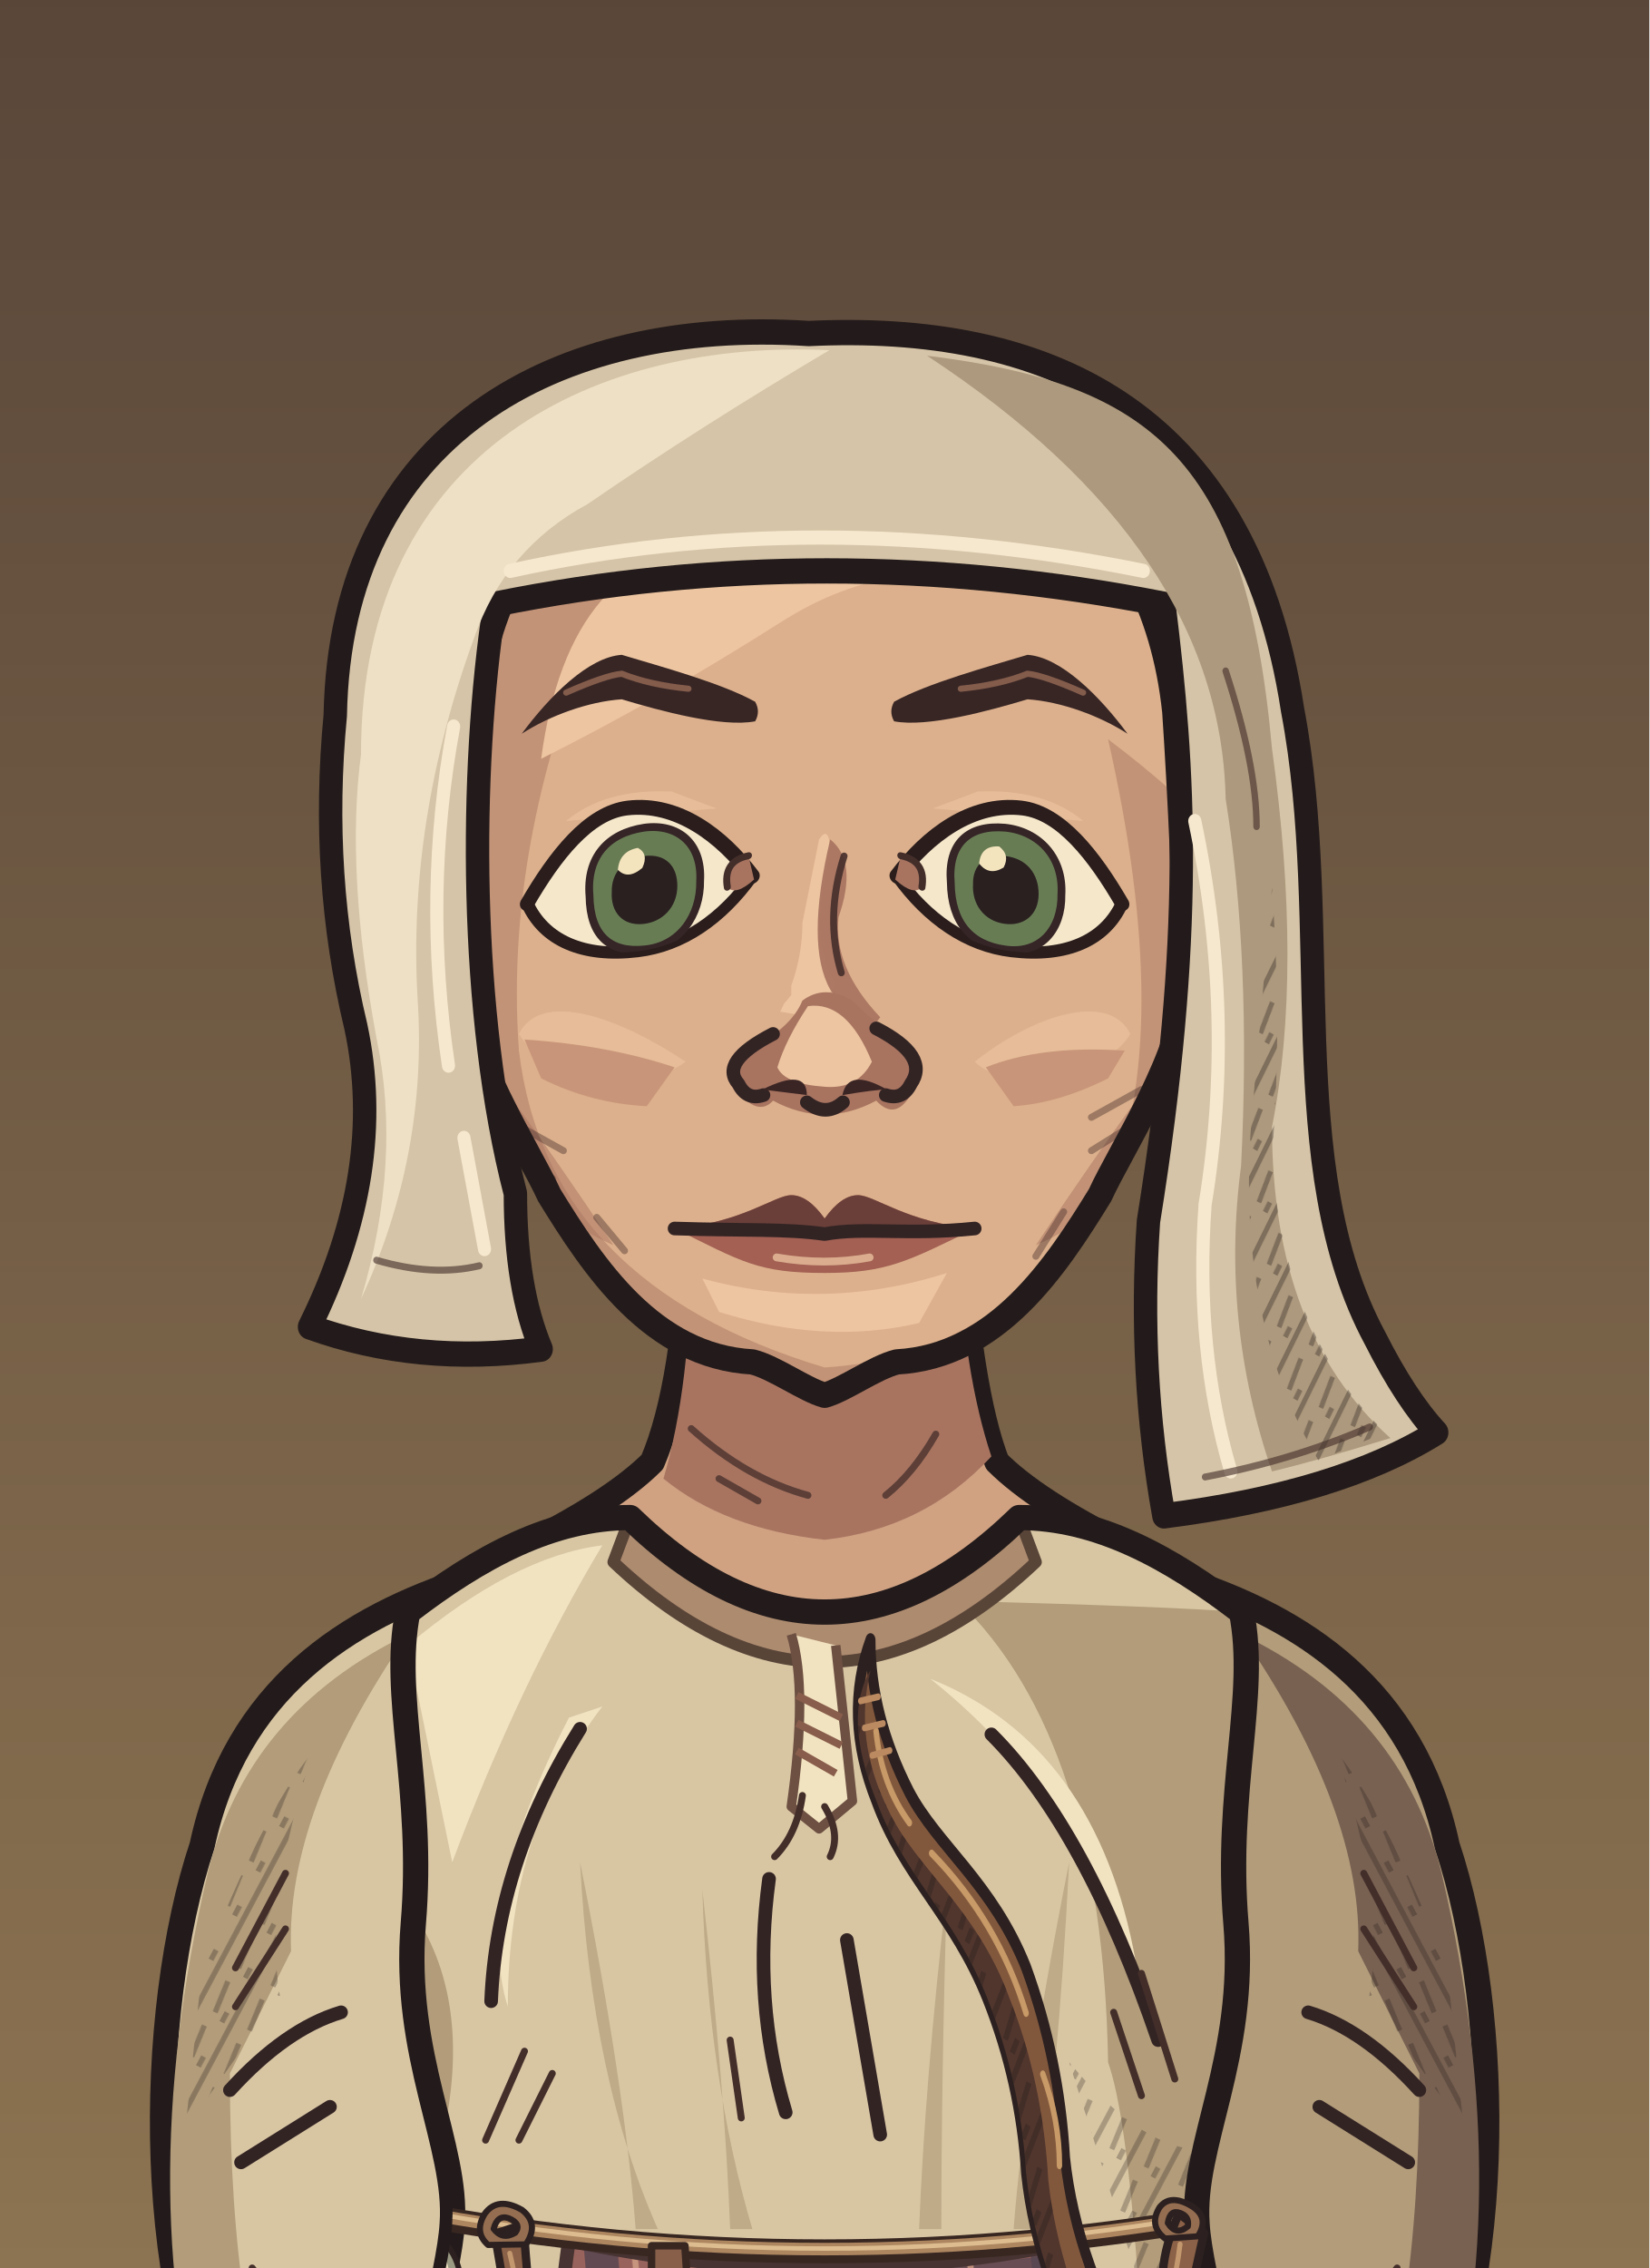
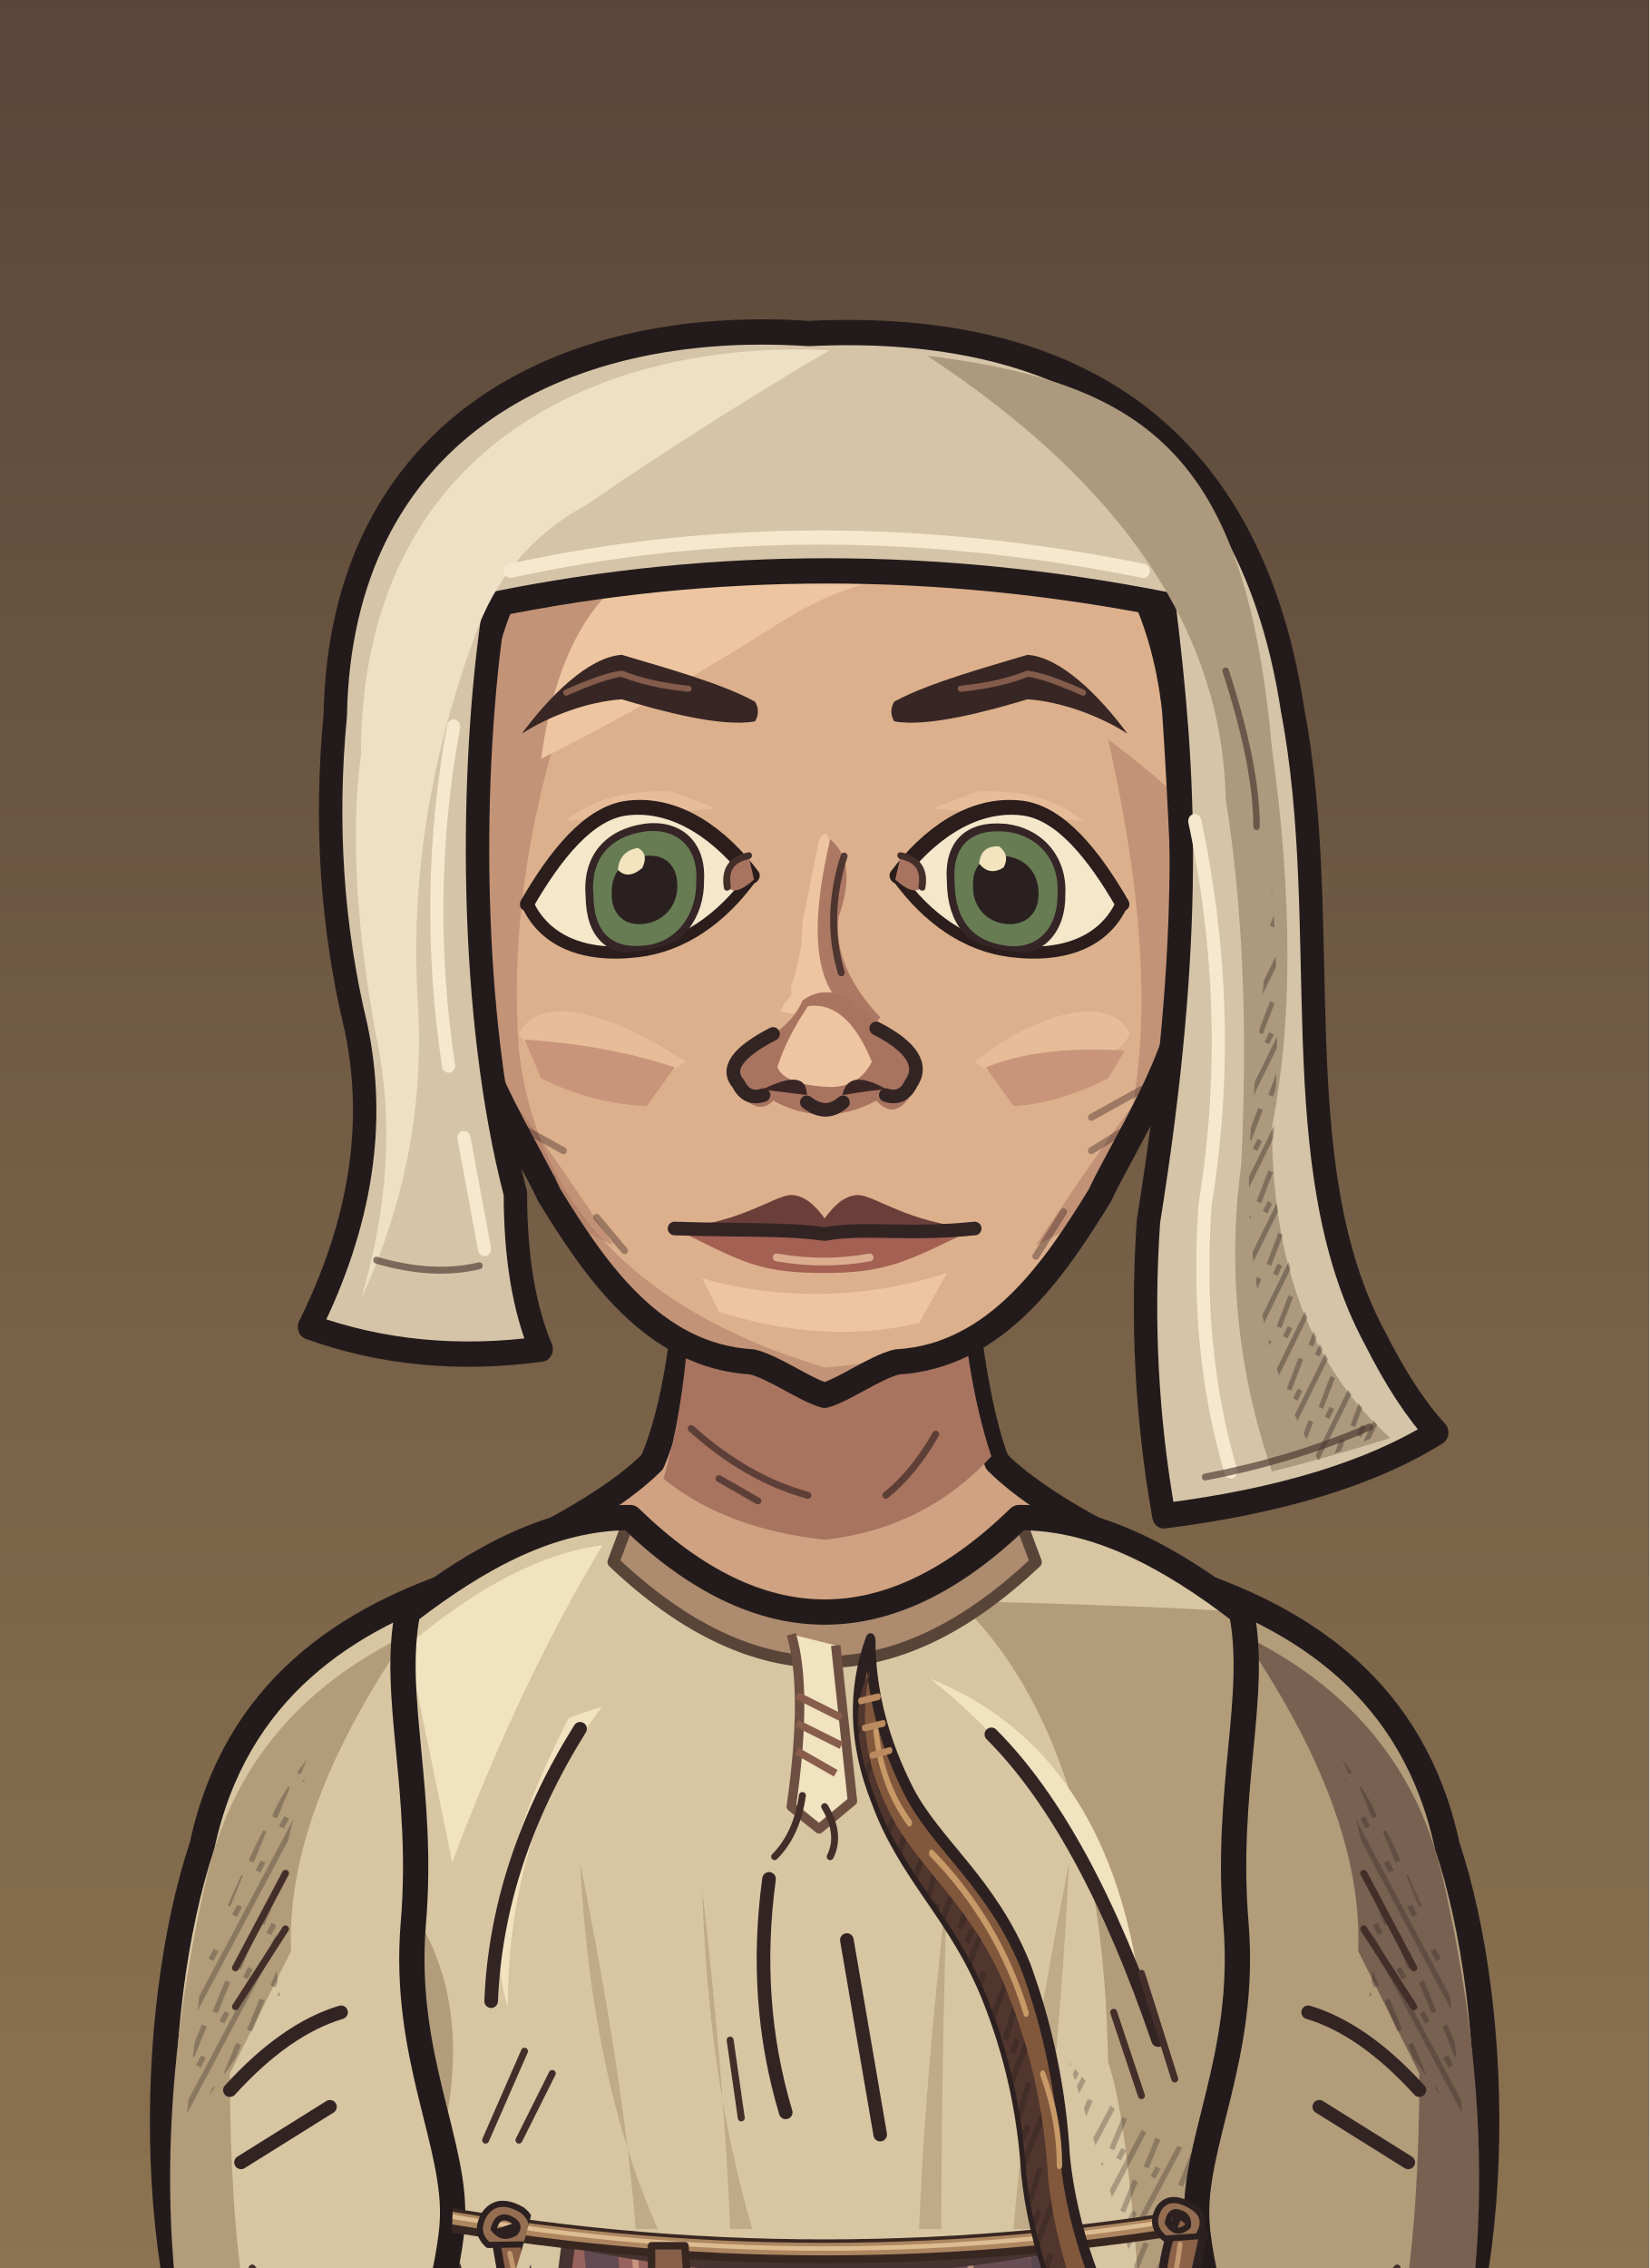
<svg xmlns="http://www.w3.org/2000/svg" xmlns:xlink="http://www.w3.org/1999/xlink" aria-labelledby="title" width="320" height="440" viewBox="0 0 320 440" role="img" data-belt="none">
  <defs>
    <style>
      .edge {stroke:#231b1b;stroke-width:4.55;stroke-linecap:round;stroke-linejoin:round}
      .seam {fill:none;stroke:#332424;stroke-width:2.45;stroke-linecap:round;stroke-linejoin:round}
      .etch {fill:none;stroke:#442e2a;stroke-width:1.25;stroke-linecap:round}
      .hair-line {fill:none;stroke:#967661;stroke-width:1.45;stroke-linecap:round}
      .white {fill:#f5e7ca;stroke:#2a1d1c;stroke-width:2.65;stroke-linejoin:round}
      .label {fill:#efdfc1;font:600 20px Georgia,serif}
      .muted {fill:#b8aa96;font:13px 'Segoe UI',sans-serif}
      .section {fill:#dcbb8e;font:600 14px 'Segoe UI',sans-serif}
    </style>
    <linearGradient id="umber" x2="0" y2="1" gradientUnits="objectBoundingBox">
      <stop stop-color="#594639" />
      <stop offset=".56" stop-color="#8e7552" />
      <stop offset="1" stop-color="#3c3029" />
    </linearGradient>
    <linearGradient id="ash" x2="0" y2="1" gradientUnits="objectBoundingBox">
      <stop stop-color="#3b423d" />
      <stop offset=".56" stop-color="#7a7d67" />
      <stop offset="1" stop-color="#242b28" />
    </linearGradient>
    <linearGradient id="rose" x2="0" y2="1" gradientUnits="objectBoundingBox">
      <stop stop-color="#51404a" />
      <stop offset=".56" stop-color="#8a6972" />
      <stop offset="1" stop-color="#372c33" />
    </linearGradient>
    <pattern id="paper-grain" width="63" height="57" patternUnits="userSpaceOnUse">
      <path d="M1 16l2-1m21-4 5-2m16 7 6-1M12 32l3-1m16 11 4-1m20-14 4 1M4 51l5-1m41 0 9-2" fill="none" stroke="#231a1b" stroke-width=".85" opacity=".19" />
      <path d="M4 5l9-1m29 2 2-1M1 40l4-1m12 9 1-1m21-23 4-1m9 12 5-2" fill="none" stroke="#f0dbb5" stroke-width=".85" opacity=".23" />
      <path d="M16 19h.6m13-3h.7m28 6h.7m-39 15h.6m23 4h.6m-12 11h.7m29-39h.7" fill="none" stroke="#21191a" stroke-width="1.2" opacity=".28" stroke-linecap="round" />
    </pattern>
    <pattern id="ink-lines" width="7" height="9" patternUnits="userSpaceOnUse" patternTransform="rotate(28)">
      <path d="M1 -2V10m2.8-8 .6 6m1.9-1v5" stroke="#271d1d" stroke-width=".95" fill="none" opacity=".65" />
    </pattern>
    <radialGradient id="vignette" cx=".5" cy=".39" r=".72">
      <stop offset=".47" stop-color="#20191c" stop-opacity="0" />
      <stop offset="1" stop-color="#20191c" stop-opacity=".48" />
    </radialGradient>
    <g id="firs" fill="currentColor">
      <path d="M10 439Q15 379 12 300L9 220 15 146 15 54 19 80 21 147 28 230 25 326 29 439Z" />
      <path d="M17 169Q27 174 45 174L57 169 49 179 27 187 17 185                M18 194Q29 196 52 192L63 183 56 194 26 205 16 207                M15 225Q46 230 67 218L77 206 71 223 42 238 18 241                M17 252Q48 255 78 245L91 230 84 249 52 266 20 269                M14 282Q40 281 71 278L88 261 84 281 57 291 19 298                M19 312Q43 316 69 310L88 299 84 310 58 322 22 325" />
      <path d="M6 312 0 315V284L11 285M0 266 13 270V250L0 249M0 220 15 221 15 206 0 202                M0 180 16 181V167L0 165M0 141 15 150V138L0 133M0 112 17 127V118L0 104" />
      <path d="M64 440Q55 380 58 324L59 258 63 217 68 222 65 266 68 328 76 440Z                M63 291Q78 294 89 282L100 267 96 283 81 301 62 307                M63 323Q80 323 106 304L98 321 68 339                M63 316Q44 306 37 293L41 307 64 329Z" />
    </g>
    <g id="brambles" fill="none" stroke="currentColor" stroke-linecap="round" stroke-linejoin="round">
      <path stroke-width="3.8" d="M9 440Q13 401 21 380T26 333m-8 57Q39 375 43 352m-28 46Q6 377 0 376M41 440Q41 402 63 385m-20 44q26-6 39-30" />
      <path stroke-width="2" d="M23 364l14-13m-12 4-7-15m20 29 17-4m-15-1 1-11m13 49 2-17m2 14 18-5m-34 32q-12-10-17-10" />
    </g>
    <g id="night-scratches" fill="none" stroke="currentColor" stroke-width="1.2" stroke-linecap="round">
      <path d="M16 113q32-11 54-8m-30 9 16-3m184-40q19-4 44 1m-11 7 19 4                M24 335q33-3 68-16m-44 16 26-4m164-9q31 5 60-3m-39 8 38-3                M27 391q22-6 52-5m168 14q28-8 57-8m-40 11 24-4                M55 178l18-6m177 36 17 3m-12-4 17-1" />
    </g>
    <g id="shirt-setting">
      <rect width="320" height="440" fill="url(#umber)" />
      <path d="M50 217q24 8 64 1l-15 7-56 6m176-90q39-13 70-5l-26 4 28 2-64 6" fill="#856c54" opacity=".5" />
      <use xlink:href="#firs" style="color:#342827" opacity=".52" transform="translate(-26 8)" />
      <use xlink:href="#firs" style="color:#413128" opacity=".58" transform="translate(340 101) scale(-1 .81)" />
      <use xlink:href="#night-scratches" style="color:#dfbb87" opacity=".28" />
      <use xlink:href="#brambles" style="color:#291f22" opacity=".71" />
      <rect width="320" height="440" fill="url(#vignette)" />
      <rect width="320" height="440" fill="url(#paper-grain)" />
    </g>
    <g id="armor-setting">
      <rect width="320" height="440" fill="url(#ash)" />
      <path d="M42 173q49-4 68 3l-43 6 25 3-49 4m151 35q47 10 104-6l-26 14-62 8Z" fill="#707764" opacity=".48" />
      <use xlink:href="#firs" style="color:#27312c" opacity=".64" transform="translate(-36 30)" />
      <use xlink:href="#firs" style="color:#303833" opacity=".75" transform="translate(324 45) scale(-.86 1.03)" />
      <use xlink:href="#brambles" style="color:#252a27" opacity=".62" transform="translate(319 10) scale(-1 1)" />
      <use xlink:href="#night-scratches" style="color:#d8d8a9" opacity=".28" transform="translate(-2 21)" />
      <rect width="320" height="440" fill="url(#vignette)" />
      <rect width="320" height="440" fill="url(#paper-grain)" />
    </g>
    <g id="woman-setting">
      <rect width="320" height="440" fill="url(#rose)" />
      <path d="M44 235q40-4 76-1l-20 6-36 2 19 3-44 5m183-50q35 3 60-3l-24 9-31 2" fill="#775d65" opacity=".6" />
      <use xlink:href="#firs" style="color:#3b2b34" opacity=".58" transform="translate(-20 84) scale(.86 .91)" />
      <use xlink:href="#firs" style="color:#3d2e39" opacity=".68" transform="translate(327 54) scale(-.85 .98)" />
      <path d="M300 440q-2-82-6-173l-9-103 7-35 12 42 9 98 7 171Z                M294 195q-10-18-25-24l-15-1 13-4 11 2 18 15                M285 162q-13-22-34-27l-7 4 7-11 17 4 20 17                M303 242q-18-23-36-27l-13 3 15-9 11 2 21 15" fill="#3a2b33" opacity=".64" />
      <use xlink:href="#brambles" style="color:#2d2229" opacity=".8" transform="translate(12 6)" />
      <use xlink:href="#night-scratches" style="color:#e1b8a8" opacity=".28" transform="translate(0 7)" />
      <rect width="320" height="440" fill="url(#vignette)" />
      <rect width="320" height="440" fill="url(#paper-grain)" />
    </g>
    <pattern id="mail-rings" width="14" height="13" patternUnits="userSpaceOnUse" patternTransform="rotate(-7)">
      <path d="M-1 2q3-3 6 0 1 3-2 5Q0 8-1 5M6 2q3-3 6 0 1 3-2 5Q7 8 6 5M3 8q3-3 6 0 1 3-2 5-3 1-4-2M10 8q3-3 6 0" fill="none" stroke="#2d2c28" stroke-width="1.6" stroke-linecap="round" />
      <path d="M-.5 4q1.5-2 3-1m5 1q1.4-2 3-1M4 10q1.5-2 3-1m4 1q1.4-2 3-1" fill="none" stroke="#9a9b87" stroke-width="1.12" opacity=".78" stroke-linecap="round" />
    </pattern>
    <pattern id="armor-plates" width="47" height="24" patternUnits="userSpaceOnUse" patternTransform="translate(4 4) rotate(2)">
      <path d="M1 0l21 .7 1 18-3 3-17-1-1-4Zm24 1 19-1 2 15-3 7-19-2Z" fill="#85867a" stroke="#352e2a" stroke-width="1.75" stroke-linejoin="round" />
      <path d="M2 2l18 .2-.2 4L5 7 4 17Zm24 0 16-1 1 4-14 2-3 10Z" fill="#a9a58d" />
      <path d="M19 4l4 14-3 3-16-1 13-4Zm22 2 4 10-2 5-17-1 13-4Z" fill="#62655f" />
      <path d="M7 7l1-.5m6 12 3-2m16-7 5-1m-7 5 4-2" fill="none" stroke="#d0c0a0" stroke-width=".9" opacity=".76" />
      <path d="M6 12q2-2 2.7 1-1 2.2-2.7.5Zm12 1q1.8-2 2.4.6-1 2.6-2.5.8Zm11 1q1-2.2 2.8-1-.2 2.9-2.8 2.1Zm12-2q2.2-1.4 2.3.8-1 2.3-2.3.5Z" fill="#3c342d" />
    </pattern>
    <clipPath id="portrait-frame">
      <rect width="320" height="752" />
    </clipPath>
    <clipPath id="wardrobe-torso-mask">
      <path d="M125 273 C111 273 98 280 85 290 C82 305 88 322 86 346 C84 370 94 386 93 400 C92 418 70 476 45 700 Q160 719 275 700 C250 476 228 418 227 400 C226 386 236 370 234 346 C232 322 238 305 235 290 C222 280 209 273 195 273 Q160 307 125 273Z" />
    </clipPath>
    <clipPath id="wardrobe-sleeve-mask">
      <path d="M96 284C74 291 54 304 48 332C38 362 37 415 55 445H87Q114 406 114 336Z" />
    </clipPath>
    <clipPath id="face-shape-clip">
      <path d="M 160 73 C 191 73 219 90 223 128 C 224 143 225 164 225 177 C 225 189 213.19 207 209.55 215 C 201.55 228 191 244 173 245 C 169 246 163.6 250 160 251 C 156.4 250 151 246 147 245 C 129 244 118.45 228 110.45 215 C 106.81 207 95 189 95 177 C 95 164 96 143 97 128 C 101 90 129 73 160 73 Z" />
    </clipPath>
    <clipPath id="face-features-eye-left">
      <path d="M-21 0 C-16 -8 -10 -15 -3 -15 C6 -15 14 -8 19.5 0 C14 7 7 11 -1 11 C-11 11 -18 7 -21 0Z" />
    </clipPath>
    <clipPath id="face-features-eye-right">
      <path d="M-21 0 C-16 -8 -10 -15 -3 -15 C6 -15 14 -8 19.5 0 C14 7 7 11 -1 11 C-11 11 -18 7 -21 0Z" />
    </clipPath>
    <clipPath id="face-features-nose-bridge">
      <path d="M154 144H167V179L172 185V187H149V185L154 179Z" />
    </clipPath>
    <clipPath id="full-costume-hands-clip">
      <rect x="0" y="445" width="320" height="307" />
    </clipPath>
    <mask id="quiver-behind-sleeve" maskUnits="userSpaceOnUse" x="0" y="0" width="320" height="752">
      <rect fill="white" x="0" y="0" width="320" height="752" />
-       <path d="M96 284C74 291 54 304 48 332C38 362 37 415 55 445H87Q114 406 114 336Z" fill="black" stroke="black" stroke-width="3.2" />
-       <path d="M125 273 C111 273 98 280 85 290 C82 305 88 322 86 346 C84 370 94 386 93 400 C92 418 70 476 45 700 Q160 719 275 700 C250 476 228 418 227 400 C226 386 236 370 234 346 C232 322 238 305 235 290 C222 280 209 273 195 273 Q160 307 125 273Z" fill="white" />
+       <path d="M96 284C74 291 54 304 48 332C38 362 37 415 55 445H87Q114 406 114 336Z" fill="black" class="edge" style="stroke:black" />
+       <g clip-path="url(#quiver-sleeve-interior)">
+         <path d="M125 273 C111 273 98 280 85 290 C82 305 88 322 86 346 C84 370 94 386 93 400 C92 418 70 476 45 700 Q160 719 275 700 C250 476 228 418 227 400 C226 386 236 370 234 346 C232 322 238 305 235 290 C222 280 209 273 195 273 Q160 307 125 273Z" fill="white" class="edge" style="stroke:black" />
+       </g>
    </mask>
+     <clipPath id="quiver-sleeve-interior">
+       <path d="M96 284C74 291 54 304 48 332C38 362 37 415 55 445H87Q114 406 114 336Z" />
+     </clipPath>
  </defs>
  <svg width="320" height="440" viewBox="11.636 0 296.727 408" overflow="hidden">
    <g data-part="full-costume">
      <rect width="320" height="752" fill="url(#umber)" />
      <ellipse cx="160" cy="731" rx="113" ry="10" fill="#261f20" opacity=".5" />
      <g>
        <g transform="translate(9 0)">
          <path d="M99 689Q119 683 138 691L142 718Q139 728 120 729H86Q72 728 77 717Q82 708 99 704Z" fill="#654939" class="edge" />
          <path d="M86 718Q108 706 137 711L139 720Q110 730 83 724Z" fill="#87624a" />
          <path d="M101 711L103 700Q115 704 136 707" class="etch" />
          <path d="M83 725Q108 731 137 724" class="seam" />
        </g>
      </g>
      <g transform="translate(320 0) scale(-1 1)">
        <g transform="translate(9 0)">
          <path d="M99 689Q119 683 138 691L142 718Q139 728 120 729H86Q72 728 77 717Q82 708 99 704Z" fill="#654939" class="edge" />
          <path d="M86 718Q108 706 137 711L139 720Q110 730 83 724Z" fill="#87624a" />
          <path d="M101 711L103 700Q115 704 136 707" class="etch" />
          <path d="M83 725Q108 731 137 724" class="seam" />
        </g>
      </g>
    </g>
    <g clip-path="url(#portrait-frame)">
      <g data-part="neck">
        <g id="face-shape-neck">
          <path d="M 136 219 Q 135 249 129 263 Q 122 270 106 278 L 123 301 197 301 214 278 Q 198 270 191 263 Q 186 250 184 219 Z" fill="#d0a282" class="edge" />
          <path d="M 136 224 184 224 Q 185 247 190 262 Q 178 275 160 277 Q 142 275 131 266 Q 136 249 136 224 Z" fill="#a87460" />
          <path d="M 136 257 q 10 9 21 12 m -16 -3 7 4 m 32 -12 q -4 7 -9 11" class="etch" opacity=".75" />
        </g>
      </g>
      <g id="wardrobe-outfit-nw_nov_womens_rubakha" data-outfit="nw_nov_womens_rubakha">
        <path d="M96 284C74 291 54 304 48 332C38 362 37 415 55 445H87Q114 406 114 336Z" fill="#d8c6a3" class="edge" data-part="sleeve-outline" data-side="left" />
        <g data-part="sleeve-left" clip-path="url(#wardrobe-sleeve-mask)">
          <path d="M49 337 Q56 308 85 294 Q63 326 64 351 L53 373 Q53 421 64 444 H50 Q35 397 49 337Z" fill="#b29c7a" />
          <path d="M48 354 Q59 326 68 315 Q59 342 62 359 L45 383Z" fill="url(#ink-lines)" opacity=".44" />
          <path d="M53 376 q10 -11 20 -14 m-18 27 16 -10 M52 414 q4 11 13 21" class="seam" />
          <path d="M54 354 l9 -17 m-9 24 9 -14 m-6 61 10 13" class="etch" />
          <path d="M39 421 Q61 428 103 420" fill="none" stroke="#806352" stroke-width="5" />
          <path d="M39 421 Q61 428 103 420" fill="none" stroke="#d0af86" stroke-width="1.55" stroke-dasharray="2 2.5" />
        </g>
        <g transform="translate(320 0) scale(-1 1)">
          <path d="M96 284C74 291 54 304 48 332C38 362 37 415 55 445H87Q114 406 114 336Z" fill="#b29c7a" class="edge" data-part="sleeve-outline" data-side="right" />
          <g data-part="sleeve-right" clip-path="url(#wardrobe-sleeve-mask)">
            <path d="M49 337 Q56 308 85 294 Q63 326 64 351 L53 373 Q53 421 64 444 H50 Q35 397 49 337Z" fill="#786151" />
            <path d="M48 354 Q59 326 68 315 Q59 342 62 359 L45 383Z" fill="url(#ink-lines)" opacity=".44" />
            <path d="M53 376 q10 -11 20 -14 m-18 27 16 -10 M52 414 q4 11 13 21" class="seam" />
            <path d="M54 354 l9 -17 m-9 24 9 -14 m-6 61 10 13" class="etch" />
            <path d="M39 421 Q61 428 103 420" fill="none" stroke="#806352" stroke-width="5" />
            <path d="M39 421 Q61 428 103 420" fill="none" stroke="#d0af86" stroke-width="1.55" stroke-dasharray="2 2.5" />
          </g>
        </g>
        <path d="M125 273 C111 273 98 280 85 290 C82 305 88 322 86 346 C84 370 94 386 93 400 C92 418 70 476 45 700 Q160 719 275 700 C250 476 228 418 227 400 C226 386 236 370 234 346 C232 322 238 305 235 290 C222 280 209 273 195 273 Q160 307 125 273Z" fill="#d8c6a3" />
        <g data-part="torso" clip-path="url(#wardrobe-torso-mask)">
          <path d="M85 296 Q104 280 120 278 Q105 303 93 335Z" fill="#f2e3c0" />
          <path d="M184 288 Q222 289 235 290 L280 710 H219 Q223 405 211 371 Q210 313 184 288Z" fill="#b29c7a" />
          <path d="M86 344 Q96 359 92 381 L77 402 L69 359Z" fill="#b29c7a" />
          <path d="M204 371 Q220 390 232 386 L231 416 L217 412Z" fill="url(#ink-lines)" opacity=".42" />
          <path d="M120 307 Q103 329 103 361 Q97 342 114 309Z M179 302 Q209 314 216 353 Q203 321 179 302Z" fill="#f2e3c0" />
          <path d="M133 412Q124 460 107 695Q94 680 133 412Z M174 418Q185 444 199 697Q185 684 174 418Z" fill="#f2e3c0" opacity=".68" />
          <path d="M134 423Q114 480 107 688 M158 447Q157 490 148 690" class="etch" />
          <path d="M50 693Q160 712 270 693" class="seam" />
          <path d="M116 311 Q101 335 100 360 M190 312 Q207 329 220 367 M150 338 q-3 22 3 42 m11 -31 6 35 M184 420q5 12 6 24" class="seam" />
          <path d="M106 369 l-7 16 m12 -12 -6 12 M217 355 l6 19 m-11 -12 5 15 M143 367 l2 14 m65 44 4 13" class="etch" />
          <path d="M125 273 Q160 307 195 273 l3 8 Q160 317 122 281Z" fill="#ad8b6f" stroke="#594538" stroke-width="2.15" stroke-linejoin="round" />
          <path d="M154 294Q157 304 154 325l5 4 6-5-3-28" fill="#f2e3c0" stroke="#6d5042" stroke-width="1.7" stroke-linejoin="round" />
          <path d="M155 305l8 4m-8 1 8 4m-8 1 7 4" fill="none" stroke="#885d4b" stroke-width="1.35" />
          <path d="M156 323Q155 330 151 334 M160 325Q163 330 161 334" class="etch" />
          <path d="M116 335 Q124 375 126 401 L130 401 Q118 374 116 335Z" fill="#b29c7a" opacity="0.66" />
          <path d="M138 340 Q142 375 143 401 L147 401 Q139 374 138 340Z" fill="#b29c7a" opacity="0.66" />
          <path d="M182 340 Q178 375 177 401 L181 401 Q181 374 182 340Z" fill="#b29c7a" opacity="0.66" />
          <path d="M204 335 Q196 375 194 401 L198 401 Q202 374 204 335Z" fill="#b29c7a" opacity="0.66" />
          <g data-part="checked-waist-panel">
            <defs>
              <pattern id="wardrobe-nw-checked-waist-panel-weave" width="20" height="20" patternUnits="userSpaceOnUse" patternTransform="rotate(-5)">
                <rect width="20" height="20" fill="#98635c" />
                <path d="M4 0V20" fill="none" stroke="#564550" stroke-width="6" opacity="0.84" />
                <path d="M0 5H20" fill="none" stroke="#564550" stroke-width="6.5" opacity="0.72" />
                <path d="M10 0V20 M0 11H20" fill="none" stroke="#d5a186" stroke-width="1.1" opacity="0.78" />
              </pattern>
            </defs>
            <path d="M114 403 Q160 413 206 403 Q213 452 222 646 Q160 655 98 646 Q107 452 114 403Z" fill="url(#wardrobe-nw-checked-waist-panel-weave)" stroke="#473331" stroke-width="2.45" stroke-linejoin="round" />
            <path d="M190 411Q191 529 185 646h6Q197 530 194 410Z" fill="#4f3540" opacity="0.54" />
            <path d="M189 415Q190 530 185 646" fill="none" stroke="#e0ab8c" stroke-width="1.2" opacity="0.53" />
          </g>
        </g>
        <path d="M125 273 C111 273 98 280 85 290 C82 305 88 322 86 346 C84 370 94 386 93 400 C92 418 70 476 45 700 Q160 719 275 700 C250 476 228 418 227 400 C226 386 236 370 234 346 C232 322 238 305 235 290 C222 280 209 273 195 273 Q160 307 125 273Z" fill="none" class="edge" />
      </g>
      <g id="face-shape">
        <path d="M 160 73 C 191 73 219 90 223 128 C 224 143 225 164 225 177 C 225 189 213.19 207 209.55 215 C 201.55 228 191 244 173 245 C 169 246 163.6 250 160 251 C 156.4 250 151 246 147 245 C 129 244 118.45 228 110.45 215 C 106.81 207 95 189 95 177 C 95 164 96 143 97 128 C 101 90 129 73 160 73 Z" fill="#dcb08c" />
        <g clip-path="url(#face-shape-clip)">
          <path d="M 70 141 Q 104 91 123 103 Q 102 148 105 189 Q 110 231 160 246 Q 192 244 211 214 Q 223 186 211 133 Q 235 151 250 174 L 250 265 70 265 Z" fill="#c39377" />
          <path d="M 109 136.5 Q 114 99 142 98 Q 173 89 195 107 Q 174 98 152 112 Q 130 126 109 136.5 Z" fill="#edc5a0" />
          <g transform="translate(160 0) scale(-1 1)">
            <path d="M 25 191 C 37 183 51 178 55 186 C 51 193 34 197.667 25 191 Z" fill="#edc5a0" opacity=".605" />
            <path d="M 27 192 Q 39 188 54 187 L 51 194 Q 42 198.5 32 199 Z" fill="#c9957a" />
            <path d="M 56 198 Q 48 209 38 224 Q 52 218 62 202 Z" fill="#a87460" opacity=".51" />
          </g>
          <g transform="translate(160 0) scale(1 1)">
            <path d="M 27 191 C 37 183 51 178 55 186 C 51 193 34 197.667 27 191 Z" fill="#edc5a0" opacity=".605" />
            <path d="M 29 192 Q 39 188 54 189 L 51 194 Q 42 198.5 34 199 Z" fill="#c9957a" />
            <path d="M 56 198 Q 48 209 38 224 Q 52 218 62 202 Z" fill="#a87460" opacity=".51" />
          </g>
          <path d="M 92 183 Q 99 211 120 232 L 132 247 119 248 Q 98 234 85 212 Z M 229 184 Q 224 217 203 241 L 193 250 209 247 Q 230 233 240 211 Z" fill="url(#ink-lines)" opacity=".42" />
          <path d="M 138 230 Q 160 236 182 229 L 177 238 Q 160 242 141 236 Z" fill="#edc5a0" />
          <path d="M 104 202 l 9 5 m -8 1 6 4 m 97 -11 9 -5 m -9 11 8 -5 m -97 17 5 6 m 74 1 5 -8" class="etch" opacity=".42" />
        </g>
        <path d="M 160 73 C 191 73 219 90 223 128 C 224 143 225 164 225 177 C 225 189 213.19 207 209.55 215 C 201.55 228 191 244 173 245 C 169 246 163.6 250 160 251 C 156.4 250 151 246 147 245 C 129 244 118.45 228 110.45 215 C 106.81 207 95 189 95 177 C 95 164 96 143 97 128 C 101 90 129 73 160 73 Z" fill="none" class="edge" />
      </g>
      <g clip-path="url(#face-shape-clip)">
        <g data-part="eyes">
          <g transform="matrix(1 -0.12 0 1 127.5 160)">
            <path d="M-14 -14 Q-7 -19 5 -17 L13 -13" fill="#edc5a0" opacity=".65" />
            <path d="M-21 0 C-16 -8 -10 -15 -3 -15 C6 -15 14 -8 19.5 0 C14 7 7 11 -1 11 C-11 11 -18 7 -21 0Z" class="white" style="stroke-width:2.15" />
            <g clip-path="url(#face-features-eye-left)">
              <g transform="translate(0 0) scale(1 1)">
                <path d="M-9.8 0 C-10.4 -7 -6.6 -10.9 0 -11.1 C6.1 -11.2 10.5 -7 10.1 -.3 C10.2 5.9 6.4 11 0 10.8 C-6.1 10.7 -9.7 7.2 -9.8 0Z" fill="#687c54" stroke="#352526" stroke-width="1.4" />
                <path d="M-5.8 -.2C-5.9-3.8-3.5-6 .1-6 3.8-6 6-3.6 6 .1 6 3.9 3.3 6.3-.2 6.2-3.9 6.1-6 3.3-5.8-.2Z" fill="#2a2020" />
                <path d="M-4.7-4.1Q-4.4-7.4-1.1-7.6 .9-6.3-.3-3.9-2.9-2-4.7-4.1Z" fill="#f3e4bd" />
              </g>
            </g>
            <path d="M-21 0 C-16 -8 -10 -15 -3 -15 C6 -15 14 -8 19.5 0" fill="none" stroke="#2a1d1c" stroke-width="2.65" stroke-linecap="round" />
            <path d="M18.8 -3.8 Q14.2 -3.4 15 1.4 Q16.5 3.2 19.8 .6Z" fill="#a87460" />
            <path d="M18.8 -3.8 Q14.2 -3.4 15 1.4" class="etch" />
          </g>
          <g transform="matrix(-1 -0.12 0 1 192.5 160)">
            <path d="M-14 -14 Q-7 -19 5 -17 L13 -13" fill="#edc5a0" opacity=".65" />
            <path d="M-21 0 C-16 -8 -10 -15 -3 -15 C6 -15 14 -8 19.5 0 C14 7 7 11 -1 11 C-11 11 -18 7 -21 0Z" class="white" style="stroke-width:2.15" />
            <g clip-path="url(#face-features-eye-right)">
              <g transform="translate(0 0) scale(-1 1)">
                <path d="M-9.8 0 C-10.4 -7 -6.6 -10.9 0 -11.1 C6.1 -11.2 10.5 -7 10.1 -.3 C10.2 5.9 6.4 11 0 10.8 C-6.1 10.7 -9.7 7.2 -9.8 0Z" fill="#687c54" stroke="#352526" stroke-width="1.4" />
                <path d="M-5.8 -.2C-5.9-3.8-3.5-6 .1-6 3.8-6 6-3.6 6 .1 6 3.9 3.3 6.3-.2 6.2-3.9 6.1-6 3.3-5.8-.2Z" fill="#2a2020" />
                <path d="M-4.7-4.1Q-4.4-7.4-1.1-7.6 .9-6.3-.3-3.9-2.9-2-4.7-4.1Z" fill="#f3e4bd" />
              </g>
            </g>
            <path d="M-21 0 C-16 -8 -10 -15 -3 -15 C6 -15 14 -8 19.5 0" fill="none" stroke="#2a1d1c" stroke-width="2.65" stroke-linecap="round" />
            <path d="M18.8 -3.8 Q14.2 -3.4 15 1.4 Q16.5 3.2 19.8 .6Z" fill="#a87460" />
            <path d="M18.8 -3.8 Q14.2 -3.4 15 1.4" class="etch" />
          </g>
        </g>
        <g data-part="brows">
          <g transform="matrix(1 0 0 1 127.5 129)">
            <path d="M-22 3 C-17 -3.76 -10 -10.8 -4 -11.2 C3 -9.1 14 -6.1 20 -2.76 Q21 -1 20 0.76 C14 1.9 3 -1.1 -4 -3.2 C-10 -2.8 -17 -0.24 -22 3Z" fill="#382625" />
            <path d="M-14 -4.4 Q-7 -7.5 -4 -7.8 Q1 -5.8 8 -5.1" fill="none" stroke="#835c4b" stroke-width="1.1" stroke-linecap="round" />
          </g>
          <g transform="matrix(-1 0 0 1 192.5 129)">
            <path d="M-22 3 C-17 -3.76 -10 -10.8 -4 -11.2 C3 -9.1 14 -6.1 20 -2.76 Q21 -1 20 0.76 C14 1.9 3 -1.1 -4 -3.2 C-10 -2.8 -17 -0.24 -22 3Z" fill="#382625" />
            <path d="M-14 -4.4 Q-7 -7.5 -4 -7.8 Q1 -5.8 8 -5.1" fill="none" stroke="#835c4b" stroke-width="1.1" stroke-linecap="round" />
          </g>
        </g>
        <g data-part="nose">
          <g clip-path="url(#face-features-nose-bridge)">
            <path d="M159 151 Q161 148 161 154 Q157 169 162 177 L158 183 152 182 Q156 174 156 166Z" fill="#edc5a0" />
            <path d="M161 151 Q166 155 162.5 165 Q161.5 174 170 183 L167 187 161 178 Q156.5 170 161 151Z" fill="#a87460" opacity=".93" />
            <path d="M163.5 154 Q160 165 163 175" class="etch" opacity=".9" />
          </g>
          <path d="M156 180 Q160 177 165 180 C167 182 169.28 184 174 188 Q178 192 176 196 Q173 202 169.28 198 Q160 203 150.72 198 Q148 201 144 196 Q142 192 146 189 Q154 185 156 180Z" fill="#a87460" />
          <path d="M157 181 Q164 180 168.5 191 Q165.95 196 160 195.5 Q152.775 195 151.5 192 Q153 187 157 181Z" fill="#edc5a0" />
          <path d="M150.72 186 Q141 191 144.5 195 Q146 198 149 197 M169.28 185 Q179 190 175.5 195 Q174 198 171 197" class="seam" />
          <path d="M148.8 196 q8 -4 8 1 q-8 -1 -8 -1Z M163.2 197 q1 -5 8 -1 q-2 0 -8 1Z" fill="#3b2524" />
          <path d="M156.8 198.3 Q160.25 201 163.3 198.3" class="seam" />
        </g>
        <g data-part="mouth">
          <path d="M133 221 C145.15 220 151 215 154 215 Q157 215 160 219.2 Q163 215 166 215 C169 215 174.85 220 187 221 C174.85 227 171 229 160 229 C148 229 145.15 227 133 221Z" fill="#a36053" />
          <path d="M133 221 C145.15 220 151 215 154 215 Q157 215 160 219.2 Q163 215 166 215 C169 215 174.85 220 187 221 C174.85 222.25 167 220.7 160 222 C153 221 145.15 221.4 133 221Z" fill="#56322f" opacity=".72" />
          <path d="M133 221 C145.15 221.4 153 221 160 222 C167 220.7 174.85 222.25 187 221" class="seam" />
          <path d="M151.36 226.2 Q160 227.7 168.1 226.2" fill="none" stroke="#edc5a0" stroke-width="1.4" stroke-linecap="round" opacity=".76" />
        </g>
      </g>
      <g id="headgear-nw_nov_plain_veil">
        <g transform="matrix(0.926 0 0 1 11.765 -4.3)">
          <path d="M65 133 C66 82.3 108 61.3 157 64.3 C202 62.3 242 77.3 251 132 C259 171 249 214 267 245 Q273 256 279 262 Q260 273 226 277 Q221 251 223 224 C232 172 230 143 226 113 Q160 101 96 113 C91 143 91 187 100 219 Q100 236 105 247 Q81 250 60 243 Q75 215 69 189 Q62 162 65 133 Z" fill="#d5c4a7" class="edge" />
          <path d="M70 140 C70 84.3 117 65.3 161 67.3 Q136 81 114 95 Q98 103 92 119 Q79 152 81 184 Q83 212 70 238 Q78 213 73 191 Q67 161 70 140 Z" fill="#eee0c5" />
          <path d="M180 68.3 C224 73.3 242 87.3 247 139 Q253 179 247 207 Q247 244 270 263 Q256 267 247 269 Q237 242 241 214 Q243 177 238 148 Q237 103 180 68.3 Z" fill="#ad997d" />
          <path d="M247 164 Q249 190 247 212 Q249 244 269 262 L256 267 Q240 242 243 206 Z" fill="url(#ink-lines)" opacity=".53" />
          <path d="M99 107 Q158 95 222 107 M88 135 Q82 165 87 196 M90 209 L94 229 M232 152 Q240 187 234 221 Q232 247 239 269" fill="none" stroke="#f6e8ce" stroke-width="2.55" stroke-linecap="round" stroke-linejoin="round" />
          <path d="M73 231 Q84 234 93 232 M234 270 Q251 267 266 261 M238 125 Q244 142 244 153" class="etch" opacity=".62" />
        </g>
      </g>
    </g>
    <g data-part="waist-accessories">
      <g data-part="pouch-cord" clip-path="url(#wardrobe-torso-mask)">
        <path d="M85 398Q160 412 235 398" fill="none" stroke="#382721" stroke-width="4.3" stroke-linecap="round" stroke-linejoin="round" data-material-surface="fixed" />
        <path d="M85 397.6Q160 411.6 235 397.6" fill="none" stroke="#ad8660" stroke-width="2.25" stroke-linecap="round" stroke-linejoin="round" data-material-surface="fixed" />
        <path d="M86 397.5Q160 411.5 234 397.5" fill="none" stroke="#ddbd90" stroke-width="0.8" stroke-linecap="round" stroke-linejoin="round" data-material-surface="fixed" />
      </g>
      <g mask="url(#quiver-behind-sleeve)">
        <g data-part="quiver" data-style="leather_covered" transform="translate(102.25 400.85)">
          <g data-part="quiver-hanger">
            <path d="M-1.6 1L3.6-.7Q4.2 10 5.7 19.8Q6.7 25.4 3.8 28.4L.3 27.2Q2.5 23.2 1.6 19.2Q-.1 10-1.6 1Z" fill="#8b6147" stroke="#2c2120" stroke-width="1.5" stroke-linecap="round" stroke-linejoin="round" />
            <path d="M1.1 4.5Q2.8 11.5 3.4 18.7Q4.3 22.7 3.1 24.8" fill="none" stroke="#c3986e" stroke-width="0.9" stroke-linecap="round" stroke-linejoin="round" />
            <path d="M-2.8 3Q-5.4.7-3.4-2.6Q-1.1-5.8 3.3-3.3Q6.5-.8 4 2.9ZM-1.8.1Q-.2 2.2 2.1.8Q3.3-.8.9-1.8Q-1.1-2.5-1.8.1Z" fill="#956e51" stroke="#2c2120" stroke-width="1.1" stroke-linecap="round" stroke-linejoin="round" fill-rule="evenodd" />
          </g>
          <g data-part="quiver-body">
            <path d="M-18 27Q-8 22 4 25C5 52 11 72 17 101Q23 129 22 139Q12 147-3 142L-10 110Q-17 75-18 27Z" fill="#765045" stroke="#2c2120" stroke-width="2.2" stroke-linecap="round" stroke-linejoin="round" />
            <path d="M-.5 32Q3 63 12 99Q19 130 18.5 141Q13 144 8 143Q10 124 4 102Q-3 71-6 37Z" fill="#53392f" />
            <path d="M-.5 32Q3 63 12 99Q19 130 18.5 141Q13 144 8 143Q10 124 4 102Q-3 71-6 37Z" fill="url(#ink-lines)" opacity="0.56" />
            <path d="M-14 37Q-13 71-7 94m1 6 6 30" fill="none" stroke="#b48062" stroke-width="1.22" stroke-linecap="round" stroke-linejoin="round" />
            <path d="M-11 46l.3 3m.25 4 .3 3m.3 4 .3 3m.5 4 .35 3m.5 4 .5 3m.6 4 .6 3m1 4 .6 3m.8 4 .7 3m.8 4 .6 3m.75 4 .65 3m.65 4 .7 3" fill="none" stroke="#c49a76" stroke-width="0.85" stroke-linecap="round" stroke-linejoin="round" />
            <path d="M-4.6 134Q10 138 22 131l.2 8Q11 148-3 142Z" fill="#8e624b" stroke="#2c2120" stroke-width="1.4" stroke-linecap="round" stroke-linejoin="round" />
            <path d="M-1.5 136.8q9.6 2.6 19.8-1.8" fill="none" stroke="#c39670" stroke-width="0.88" stroke-linecap="round" stroke-linejoin="round" />
            <path d="M-18.7 27.2Q-19.4 22.3-9 21.3Q2.3 20 5 24.7Q4 30-5.5 32Q-16.5 32.6-18.7 27.2Z" fill="#382a23" stroke="#2c2120" stroke-width="1.6" stroke-linecap="round" stroke-linejoin="round" />
            <path d="M-16.2 24.5Q-8.2 20.7 2.25 23.5" fill="none" stroke="#8c5f48" stroke-width="1.05" stroke-linecap="round" stroke-linejoin="round" />
            <path d="M-12.5 29Q-14.9 20-17.5 15Q-23.7 11.9-23.2 2.1Q-15.8 7.1-15.1 14.1Q-11.6 21.3-10.7 28.3Z" fill="#c4aa8e" stroke="#2c2120" stroke-width="1" stroke-linecap="round" stroke-linejoin="round" />
            <path d="M-7.4 29Q-9 20-10 12.2Q-14 8.1-12.1 1Q-6.8 5.7-7.9 12.4Q-6.2 21.1-5.6 28.7Z" fill="#9b9a83" stroke="#2c2120" stroke-width="1" stroke-linecap="round" stroke-linejoin="round" />
            <path d="M-4.4 29Q-4 22-5 17.4Q-8.4 12.4-5.7 7.8Q-1 12.1-2.9 17.1Q-2 23.1-2.6 29Z" fill="#d2b897" stroke="#2c2120" stroke-width="1" stroke-linecap="round" stroke-linejoin="round" />
            <path d="M-21.3 5.3Q-18.1 8.2-16.5 13.4m5.4-9.5 1.8 7.8m3.6-1.7 1.2 6.1" fill="none" stroke="#ece0be" stroke-width="0.8" stroke-linecap="round" stroke-linejoin="round" />
            <path d="M-18.7 26Q-13 31.7-2.2 28Q2.1 26.8 5 24L5.1 30.8Q-4 37-17.4 33.9Z" fill="#8c5f48" stroke="#2c2120" stroke-width="1.45" stroke-linecap="round" stroke-linejoin="round" />
            <path d="M-16.5 29.4Q-7.1 33.2 2.8 28.2" fill="none" stroke="#d8b58a" stroke-width="1" stroke-linecap="round" stroke-linejoin="round" />
          </g>
        </g>
      </g>
      <g data-part="bow-case" data-style="plain_leather" transform="translate(225.25 399.702)">
        <g data-part="bow-case-hanger">
          <path d="M-1.5 -1.5L3 2Q1.9 7 1 11Q-.3 20-6 28L-11 25Q-6 18-4.4 9Q-4 4-1.5 -1.5Z" fill="#8b6147" stroke="#2c2120" stroke-width="1.5" stroke-linecap="round" stroke-linejoin="round" />
          <path d="M-1.3 4Q-1.9 9-3.2 14Q-4.8 20-7.8 23.9" fill="none" stroke="#c3986e" stroke-width="0.9" stroke-linecap="round" stroke-linejoin="round" />
          <path d="M-4 3Q-7 .7-5 -2.6Q-3 -5.2 1 -2.7Q4-.7 1.9 2.6ZM-3.5 .2Q-2 2.6.1 .8Q.4 -1-1.3 -1.6Q-3.1 -2.3-3.5 .2Z" fill="#956e51" stroke="#2c2120" stroke-width="1.1" stroke-linecap="round" stroke-linejoin="round" fill-rule="evenodd" />
        </g>
        <g data-part="bow-case-body" transform="translate(0 20) scale(1 1.37) translate(0 -20)">
          <path d="M-28 28Q-18 17 4 21C2 40 5 64 11 79C20 106 52 123 49 160Q48 168 43 170Q37 170 36 161C37 134 10 119-5 95Q-22 72-28 28Z" fill="#5d4134" stroke="#2c2120" stroke-width="2.15" stroke-linecap="round" stroke-linejoin="round" />
          <path d="M1 27C-.2 50 3 69 9 84C21 111 49 126 47 159Q46 165 42 167C47 139 19 117 4 96Q-7 76-10 35Z" fill="#453129" />
          <path d="M1 27C-.2 50 3 69 9 84C21 111 49 126 47 159Q46 165 42 167C47 139 19 117 4 96Q-7 76-10 35Z" fill="url(#ink-lines)" opacity="0.59" />
          <path d="M-24 35Q-19 71-3 94C12 116 37 134 38.7 155m.1 3q-.1 5 2.5 8" fill="none" stroke="#aa7b59" stroke-width="1.16" stroke-linecap="round" stroke-linejoin="round" />
          <path d="M-18 43l.4 4m.55 4 .6 4m.65 4 1 4M3 98l2.4 3.5m3.2 4 2.6 3.2m9 10 2.3 2.7m3.2 4 2.6 3" fill="none" stroke="#c19169" stroke-width="0.72" stroke-linecap="round" stroke-linejoin="round" />
          <path d="M-28.4 26.5Q-18.5 17 4.6 19.5Q2.5 25-12.2 31Q-25.4 35-28.4 26.5Z" fill="#332722" stroke="#2c2120" stroke-width="1.55" stroke-linecap="round" stroke-linejoin="round" />
          <path d="M-21 24.1Q-13.9 20.7-2.7 20.8" fill="none" stroke="#967355" stroke-width="0.75" stroke-linecap="round" stroke-linejoin="round" />
          <g data-part="bow-case-bow" data-style="novgorod_composite">
            <path d="M-57 -71Q-62 -61-56 -50C-51 -40-42 -35-36 -24Q-30 -13-29 -1Q-27 13-15 28L-8 26Q-20 11-22 -3Q-23 -16-29 -28C-35 -39-45 -44-50 -51Q-57 -61-57 -71Z" fill="#82583d" stroke="#2c2120" stroke-width="1.8" stroke-linecap="round" stroke-linejoin="round" />
            <path d="M-57 -67Q-60 -58-54 -49C-49 -41-38 -36-32 -24Q-26 -13-25 0Q-23 13-13 27L-15 28Q-27 13-29 -1Q-30 -13-36 -24C-42 -35-51 -40-56 -50Q-62 -61-57 -67Z" fill="#51362d" />
            <path d="M-57 -67Q-60 -58-54 -49C-49 -41-38 -36-32 -24Q-26 -13-25 0Q-23 13-13 27L-15 28Q-27 13-29 -1Q-30 -13-36 -24C-42 -35-51 -40-56 -50Q-62 -61-57 -67Z" fill="url(#ink-lines)" opacity="0.54" />
            <path d="M-56 -59Q-55 -52-50 -47M-46 -43Q-34 -34-29 -22M-26 -14Q-23 -8-23 -2M-19 12l3 6" fill="none" stroke="#c79a67" stroke-width="0.97" stroke-linecap="round" stroke-linejoin="round" />
            <path d="M-58.8 -63l3.2-.55m-2.5 4.1 3.4-.6m-2 4.2 3.2-.65" fill="none" stroke="#bb8a61" stroke-width="0.88" stroke-linecap="round" stroke-linejoin="round" />
          </g>
          <path d="M-27.7 27.4Q-24.5 33.6-12.4 30.2Q-1.5 26.7 3.7 21L3.3 25.4Q-8.8 34.9-20.2 35.3Q-26.5 35.1-27.7 27.4Z" fill="#76503c" stroke="#2c2120" stroke-width="1.08" stroke-linecap="round" stroke-linejoin="round" />
          <path d="M-27.7 27.4Q-24.5 33.6-12.4 30.2Q-1.5 26.7 3.7 21" fill="none" stroke="#b58a65" stroke-width="1.6" stroke-linecap="round" stroke-linejoin="round" />
        </g>
      </g>
      <g data-part="belt-pouch" data-style="drawstring" data-material-slot="belt_pouch" transform="translate(131.86 404)">
        <path d="M-3 0h6l1 15h-7Z" fill="#88604a" stroke="#382721" stroke-width="1.35" stroke-linecap="round" stroke-linejoin="round" data-material-surface="shade" />
        <path d="M-9 13Q-5 15-2 12q3 3 6 0l5 2-3 7q6 4 8 12q2 10-6 13-11 5-20-2-6-6-2-14 1-5 8-9Z" fill="#98735b" stroke="#382721" stroke-width="1.75" stroke-linecap="round" stroke-linejoin="round" data-material-surface="base" />
        <path d="M3 24q11 4 11 13-1 8-10 10-7 1-12-2 10 0 12-7q2-7-1-14Z" fill="#77543e" data-material-surface="shade" />
        <path d="M-6 25q-7 5-7 11t4 8q-2-4-1-8t4-11Z" fill="#bf9674" data-material-surface="light" />
        <path d="M-4 23q-4 8-3 15m9-15q4 8 1 15m-3-24v4m4-4 1 4m-11-3 1 3" fill="none" stroke="#624332" stroke-width="0.95" stroke-linecap="round" stroke-linejoin="round" data-material-surface="shade" />
        <path d="M-8 20q9 3 16-1m-16 2q9 3 17-1m-5 3q10 1 8 9m-8-10q9 4 13 5" fill="none" stroke="#382721" stroke-width="1.5" stroke-linecap="round" stroke-linejoin="round" data-material-surface="fixed" />
        <path d="M-6 20q7 2 13-.5m0 3 7 4" fill="none" stroke="#d3ab7e" stroke-width="0.8" stroke-linecap="round" stroke-linejoin="round" data-material-surface="fixed" />
      </g>
    </g>
    <g data-part="handheld-equipment">
      <g data-part="hands" clip-path="url(#full-costume-hands-clip)">
        <g>
          <path d="M62 441 Q61 454 62 464 Q64 474 71 473Q86 473 84 460 L81 442Z" fill="#dcb08c" class="edge" data-part="hand" />
          <path d="M71 458Q79 454 83 460 M69 464q5 4 8 3" class="etch" />
        </g>
        <g transform="translate(320 0) scale(-1 1)">
          <path d="M62 441 Q61 454 62 464 Q64 474 71 473Q86 473 84 460 L81 442Z" fill="#dcb08c" class="edge" data-part="hand" />
          <path d="M71 458Q79 454 83 460 M69 464q5 4 8 3" class="etch" />
        </g>
      </g>
    </g>
  </svg>
</svg>
